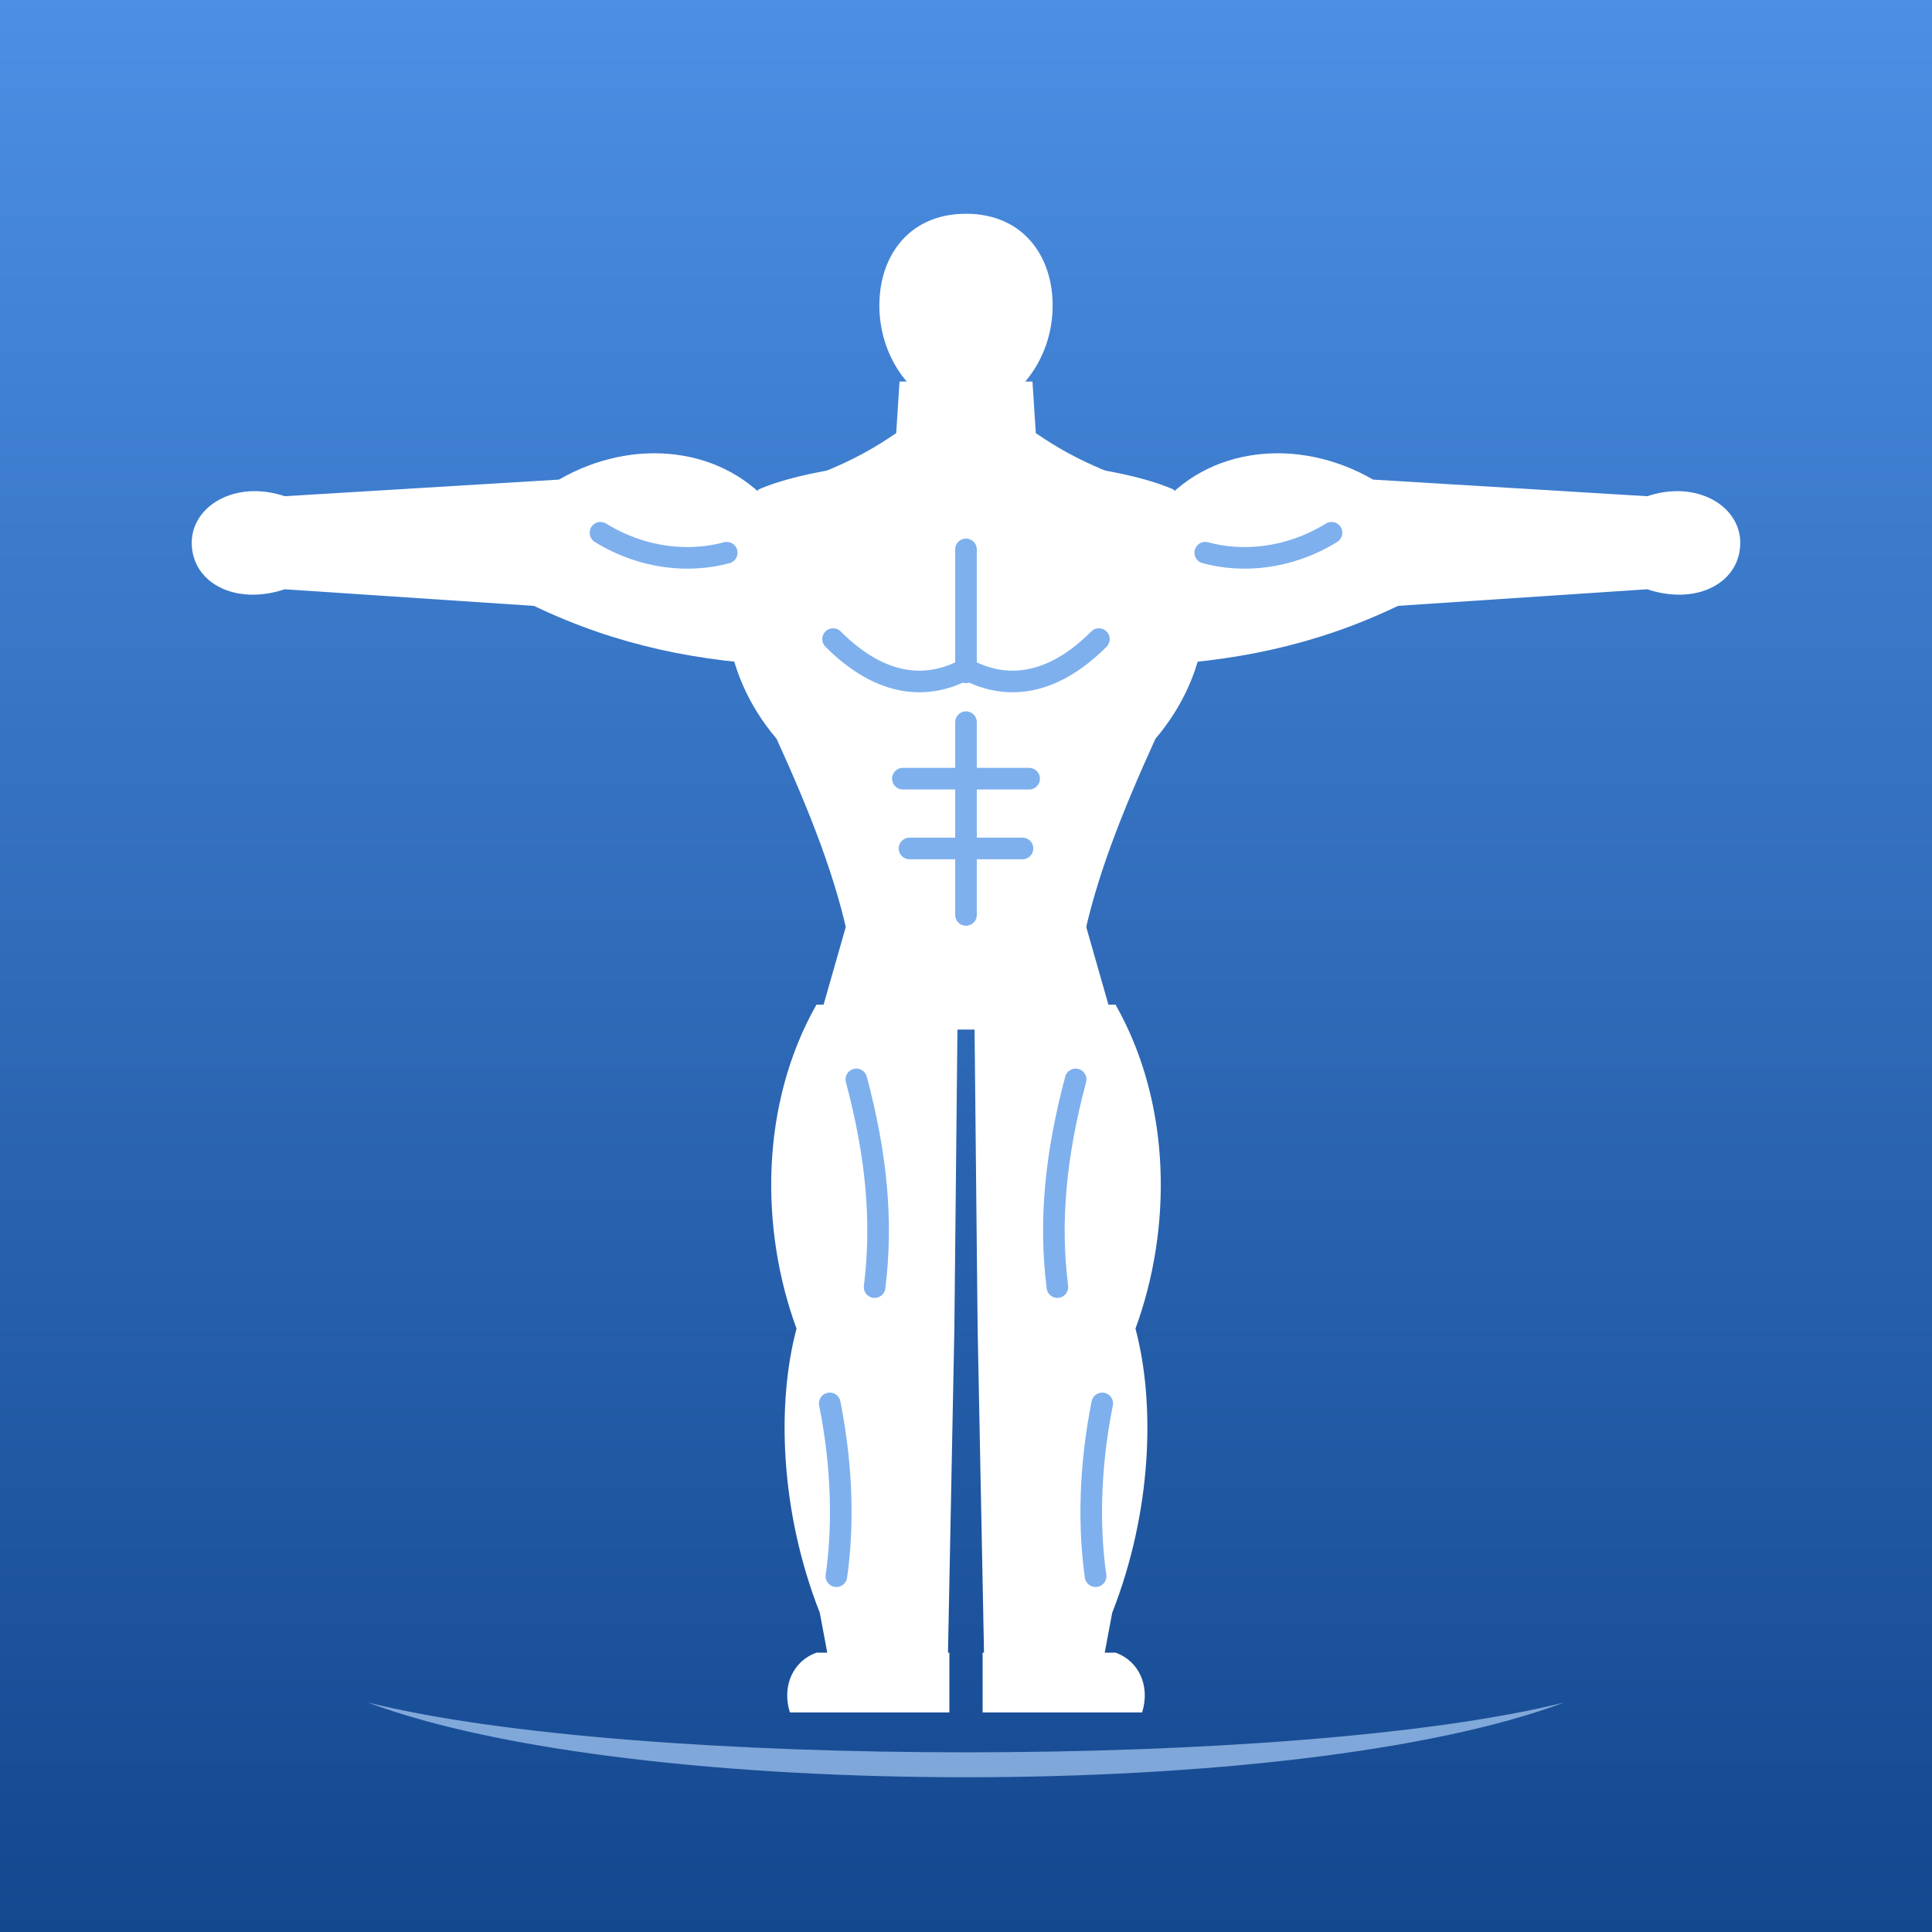
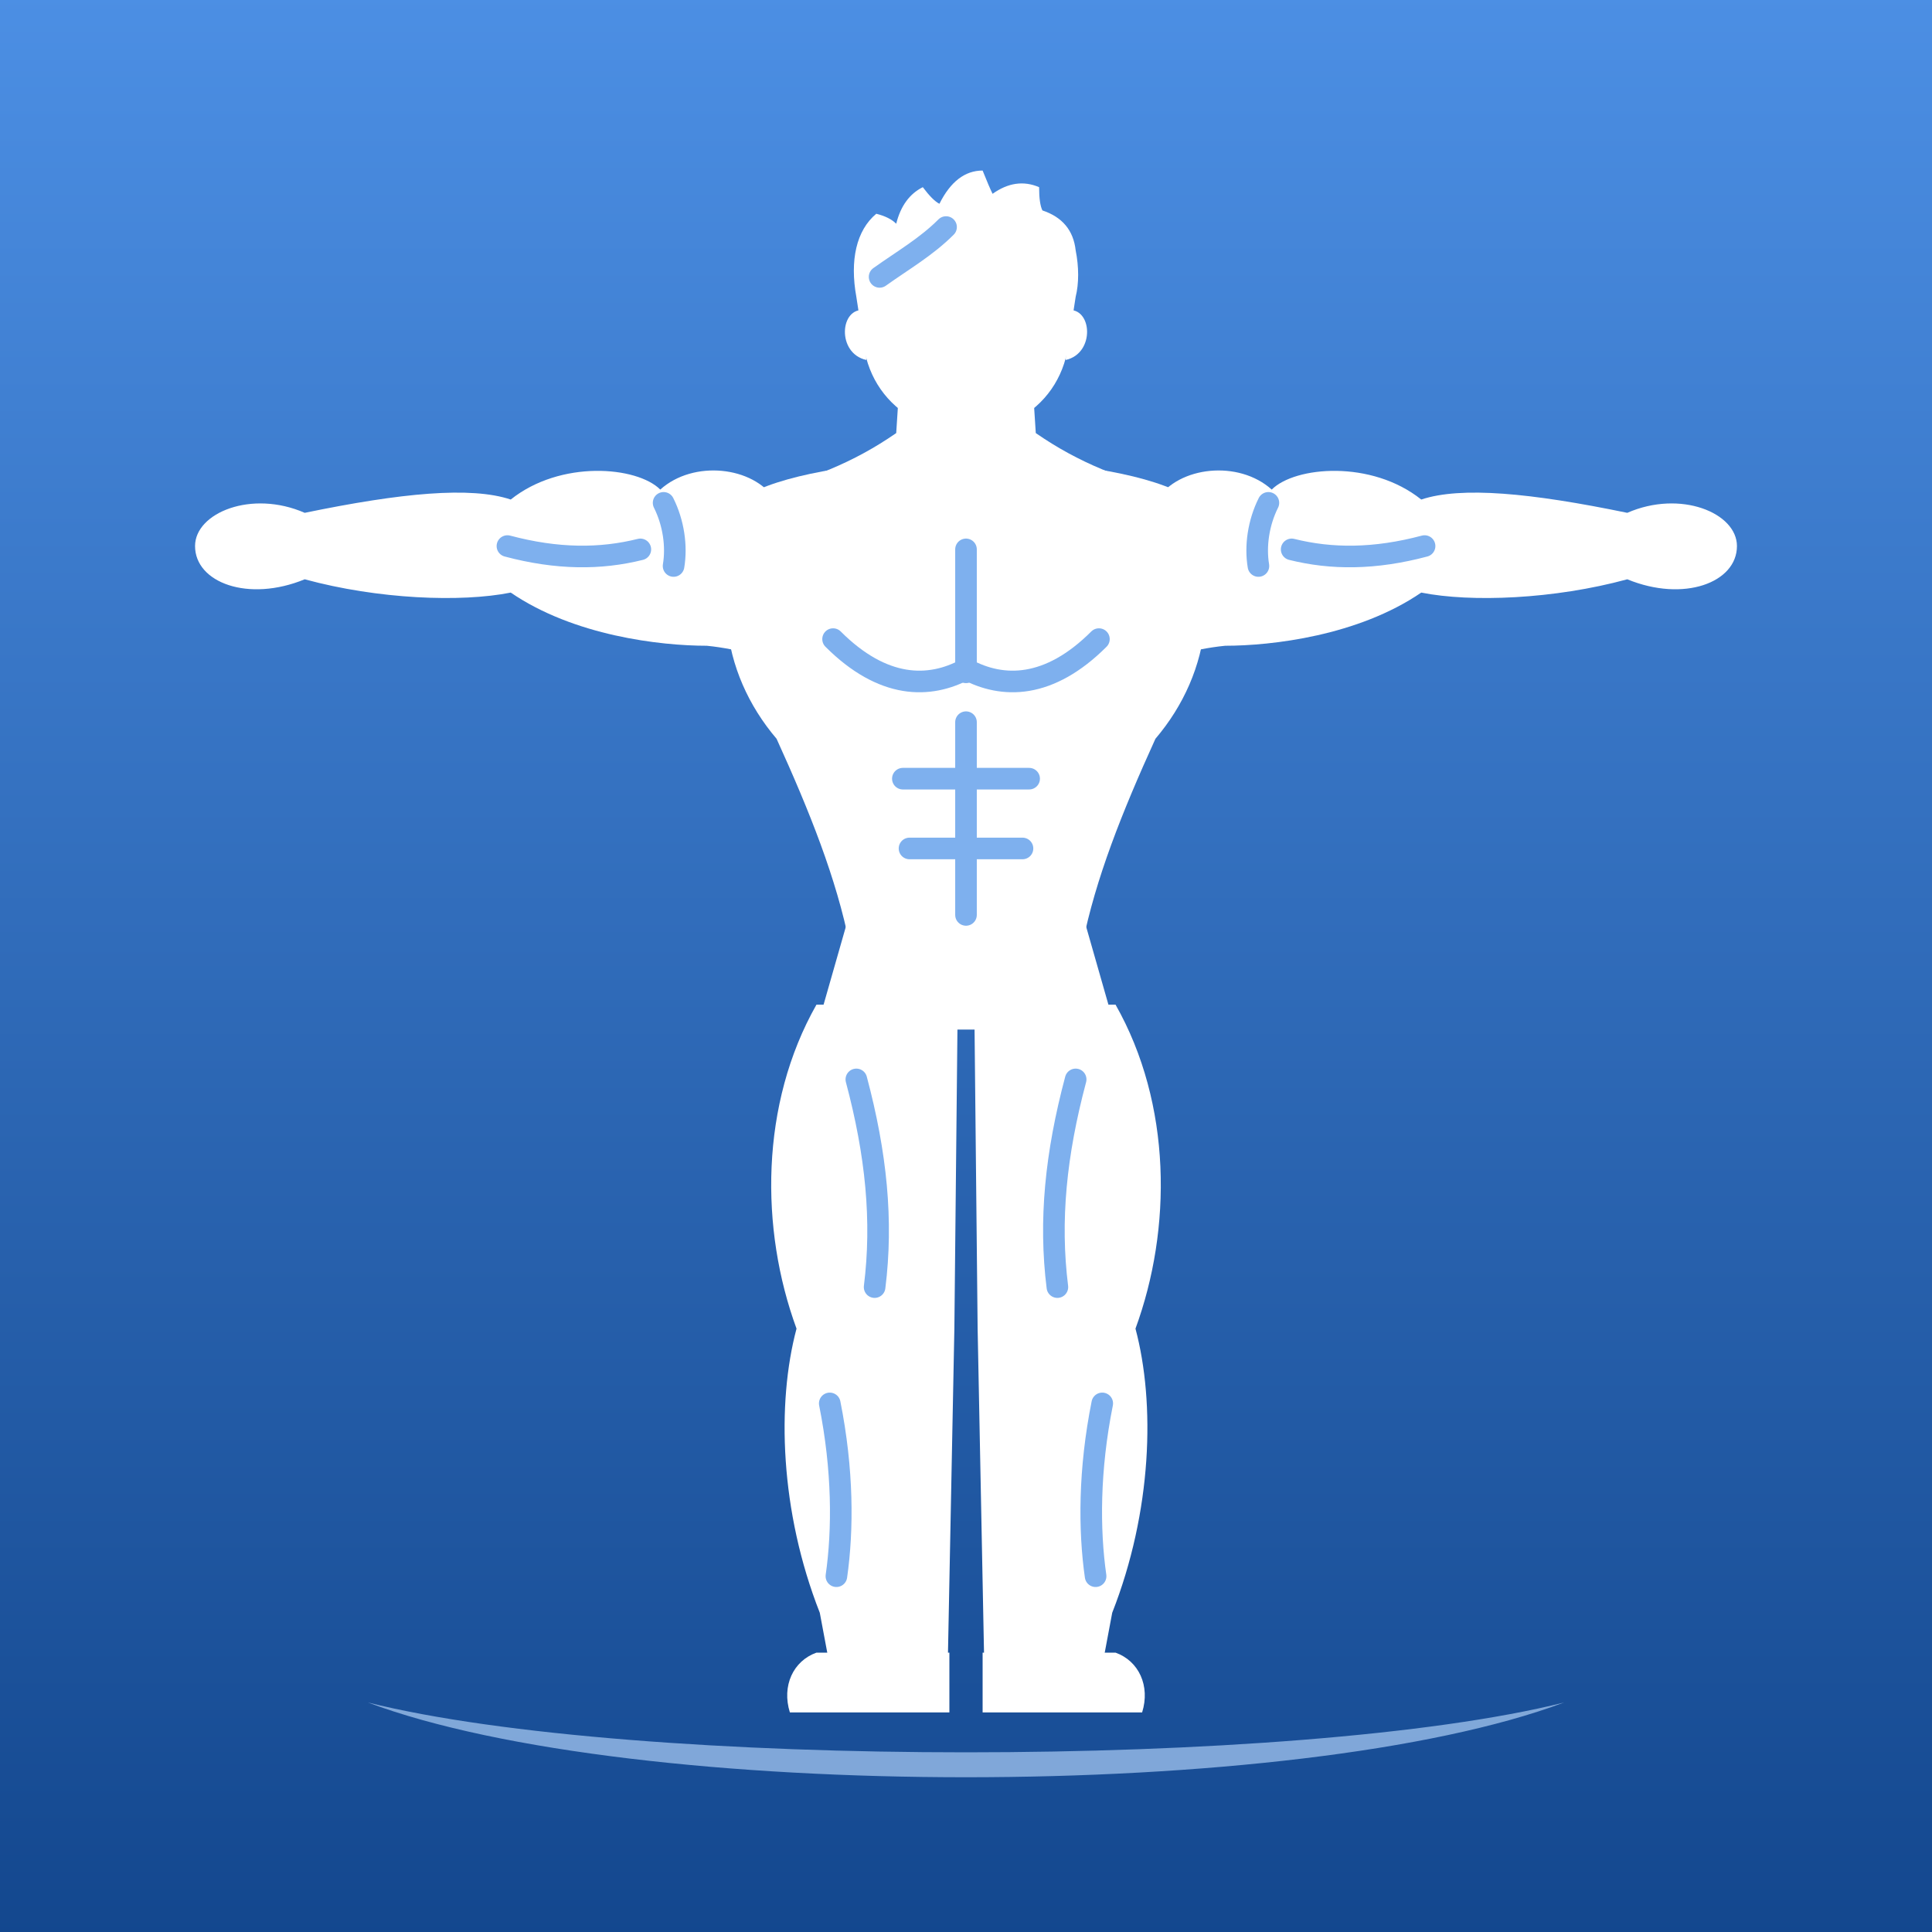
<svg xmlns="http://www.w3.org/2000/svg" viewBox="0 0 100 100">
  <defs>
    <linearGradient id="bg" x1="0" y1="0" x2="0" y2="1">
      <stop offset="0" stop-color="#4c8fe4" />
      <stop offset="1" stop-color="#13478e" />
    </linearGradient>
  </defs>
  <rect width="100" height="100" fill="url(#bg)" />
  <g transform="translate(50 52) scale(0.86) translate(-50 -52)">
    <path d="M14 94 C30 100 70 100 86 94 C70 98 30 98 14 94 Z" fill="#adcdf5" opacity="0.7" />
-     <path d="M50 4.4 C53.6 4.4 55.4 7.2 55.2 10.4 C55 13.4 53 16 50 16.6 C47 16 45 13.4 44.8 10.4 C44.6 7.2 46.4 4.4 50 4.4 Z" fill="#ffffff" />
+     <path d="M43.4 9.4 C43 7.2 43.4 5.4 44.6 4.4 Q45.4 4.6 45.8 5 Q46.2 3.4 47.4 2.8 Q48 3.6 48.4 3.8 Q49.4 1.8 51 1.8 Q51.4 2.8 51.6 3.2 Q53 2.2 54.4 2.8 Q54.4 3.8 54.6 4.2 Q56.4 4.8 56.6 6.6 C56.8 7.6 56.8 8.6 56.6 9.4 L56.2 12 C56 14 55 15.6 53.4 16.6 C52.4 17.2 51.2 17.6 50 17.6 C48.8 17.6 47.6 17.2 46.6 16.6 C45 15.6 44 14 43.8 12 Z" fill="#ffffff" />
+     <path d="M43.9 10.2 C42.4 10 42.2 12.8 44 13.2 Z" fill="#ffffff" />
+     <path d="M56.1 10.2 C57.6 10 57.8 12.8 56 13.2 Z" fill="#ffffff" />
    <path d="M46 14.5 L54 14.5 L54.2 17.6 C56.8 19.4 59.4 20.4 62.6 21.2 L37.4 21.2 C40.6 20.4 43.2 19.4 45.8 17.6 Z" fill="#ffffff" />
    <path d="M37.5 21 C43 18.6 57 18.6 62.5 21 C65.6 26.5 64.8 32 61.4 36 C59.4 40.4 57.8 44.4 57 48.4 L43 48.4 C42.2 44.4 40.6 40.4 38.6 36 C35.2 32 34.4 26.5 37.5 21 Z" fill="#ffffff" />
-     <path d="M38.5 22.2 C35.5 18.4 30 17.8 25.5 20.4 L9 21.4 C6 20.4 3.4 22 3.4 24.2 C3.4 26.6 6 28 9 27 L24 28 C29 30.4 34 31.4 39.5 31.6 Z" fill="#ffffff" />
-     <path d="M61.5 22.2 C64.5 18.4 70 17.8 74.5 20.4 L91 21.4 C94 20.4 96.6 22 96.6 24.2 C96.6 26.6 94 28 91 27 L76 28 C71 30.4 66 31.4 60.5 31.6 Z" fill="#ffffff" />
+     <path d="M38.5 21.6 C37.2 19.6 33.6 19.2 31.6 21 C30.2 19.6 25.6 19.2 22.6 21.6 C20.2 20.8 16 21.2 10.2 22.4 C7 21 3.6 22.4 3.6 24.4 C3.6 26.6 6.8 27.8 10.2 26.4 C14.6 27.6 19.6 27.8 22.6 27.2 C26.4 29.8 31.6 30.4 34.4 30.4 C36.4 30.6 38.2 31.2 39.5 31.6 Z" fill="#ffffff" />
+     <path d="M61.5 21.6 C62.8 19.6 66.4 19.2 68.4 21 C69.8 19.6 74.4 19.2 77.4 21.6 C79.8 20.8 84 21.2 89.8 22.4 C93 21 96.4 22.4 96.4 24.4 C96.4 26.6 93.2 27.8 89.8 26.4 C85.4 27.6 80.4 27.8 77.4 27.2 C73.6 29.8 68.4 30.4 65.6 30.4 C63.6 30.6 61.8 31.2 60.5 31.6 Z" fill="#ffffff" />
    <path d="M43 46.5 L57 46.5 L59 53.5 L41 53.5 Z" fill="#ffffff" />
    <path d="M41 52 C37.6 58 37.6 65.5 39.8 71.5 C38.6 76 38.8 82.5 41.2 88.6 L41.8 91.8 L48.9 91.8 L49.3 71.5 L49.5 52 Z" fill="#ffffff" />
    <path d="M59 52 C62.4 58 62.4 65.5 60.2 71.5 C61.4 76 61.2 82.5 58.8 88.6 L58.2 91.8 L51.1 91.8 L50.7 71.5 L50.5 52 Z" fill="#ffffff" />
    <path d="M41 91 L49 91 L49 94.6 L39.4 94.6 C38.9 93 39.6 91.5 41 91 Z" fill="#ffffff" />
    <path d="M59 91 L51 91 L51 94.6 L60.6 94.6 C61.1 93 60.4 91.5 59 91 Z" fill="#ffffff" />
+     <path d="M44.8 8.2 C46.2 7.2 47.6 6.4 48.8 5.2" fill="none" stroke="#7eb0ee" stroke-width="1.3" stroke-linecap="round" />
+     <path d="M31.8 21.8 C32.4 23 32.6 24.4 32.4 25.6" fill="none" stroke="#7eb0ee" stroke-width="1.3" stroke-linecap="round" />
+     <path d="M68.2 21.8 C67.6 23 67.4 24.4 67.6 25.6" fill="none" stroke="#7eb0ee" stroke-width="1.3" stroke-linecap="round" />
+     <path d="M22.4 24.4 C25.4 25.2 28 25.2 30.4 24.6" fill="none" stroke="#7eb0ee" stroke-width="1.3" stroke-linecap="round" />
+     <path d="M77.6 24.4 C74.6 25.2 72 25.2 69.6 24.6" fill="none" stroke="#7eb0ee" stroke-width="1.3" stroke-linecap="round" />
    <path d="M50 24.6 L50 32" fill="none" stroke="#7eb0ee" stroke-width="1.3" stroke-linecap="round" />
    <path d="M42 30 C45 33 47.8 33 50 31.8 C52.2 33 55 33 58 30" fill="none" stroke="#7eb0ee" stroke-width="1.3" stroke-linecap="round" />
    <path d="M50 35 L50 46.6" fill="none" stroke="#7eb0ee" stroke-width="1.3" stroke-linecap="round" />
    <path d="M46.2 38.4 L53.8 38.4" fill="none" stroke="#7eb0ee" stroke-width="1.3" stroke-linecap="round" />
    <path d="M46.6 42.6 L53.4 42.6" fill="none" stroke="#7eb0ee" stroke-width="1.3" stroke-linecap="round" />
-     <path d="M28 23.6 C30.6 25.2 33.4 25.4 35.6 24.8" fill="none" stroke="#7eb0ee" stroke-width="1.3" stroke-linecap="round" />
-     <path d="M72 23.6 C69.4 25.2 66.6 25.4 64.4 24.8" fill="none" stroke="#7eb0ee" stroke-width="1.3" stroke-linecap="round" />
    <path d="M43.4 56.5 C44.6 61 45 65 44.5 69" fill="none" stroke="#7eb0ee" stroke-width="1.3" stroke-linecap="round" />
    <path d="M56.6 56.5 C55.4 61 55 65 55.5 69" fill="none" stroke="#7eb0ee" stroke-width="1.3" stroke-linecap="round" />
    <path d="M41.8 76 C42.6 80 42.6 83.6 42.2 86.4" fill="none" stroke="#7eb0ee" stroke-width="1.3" stroke-linecap="round" />
    <path d="M58.2 76 C57.4 80 57.4 83.6 57.8 86.4" fill="none" stroke="#7eb0ee" stroke-width="1.3" stroke-linecap="round" />
  </g>
</svg>
